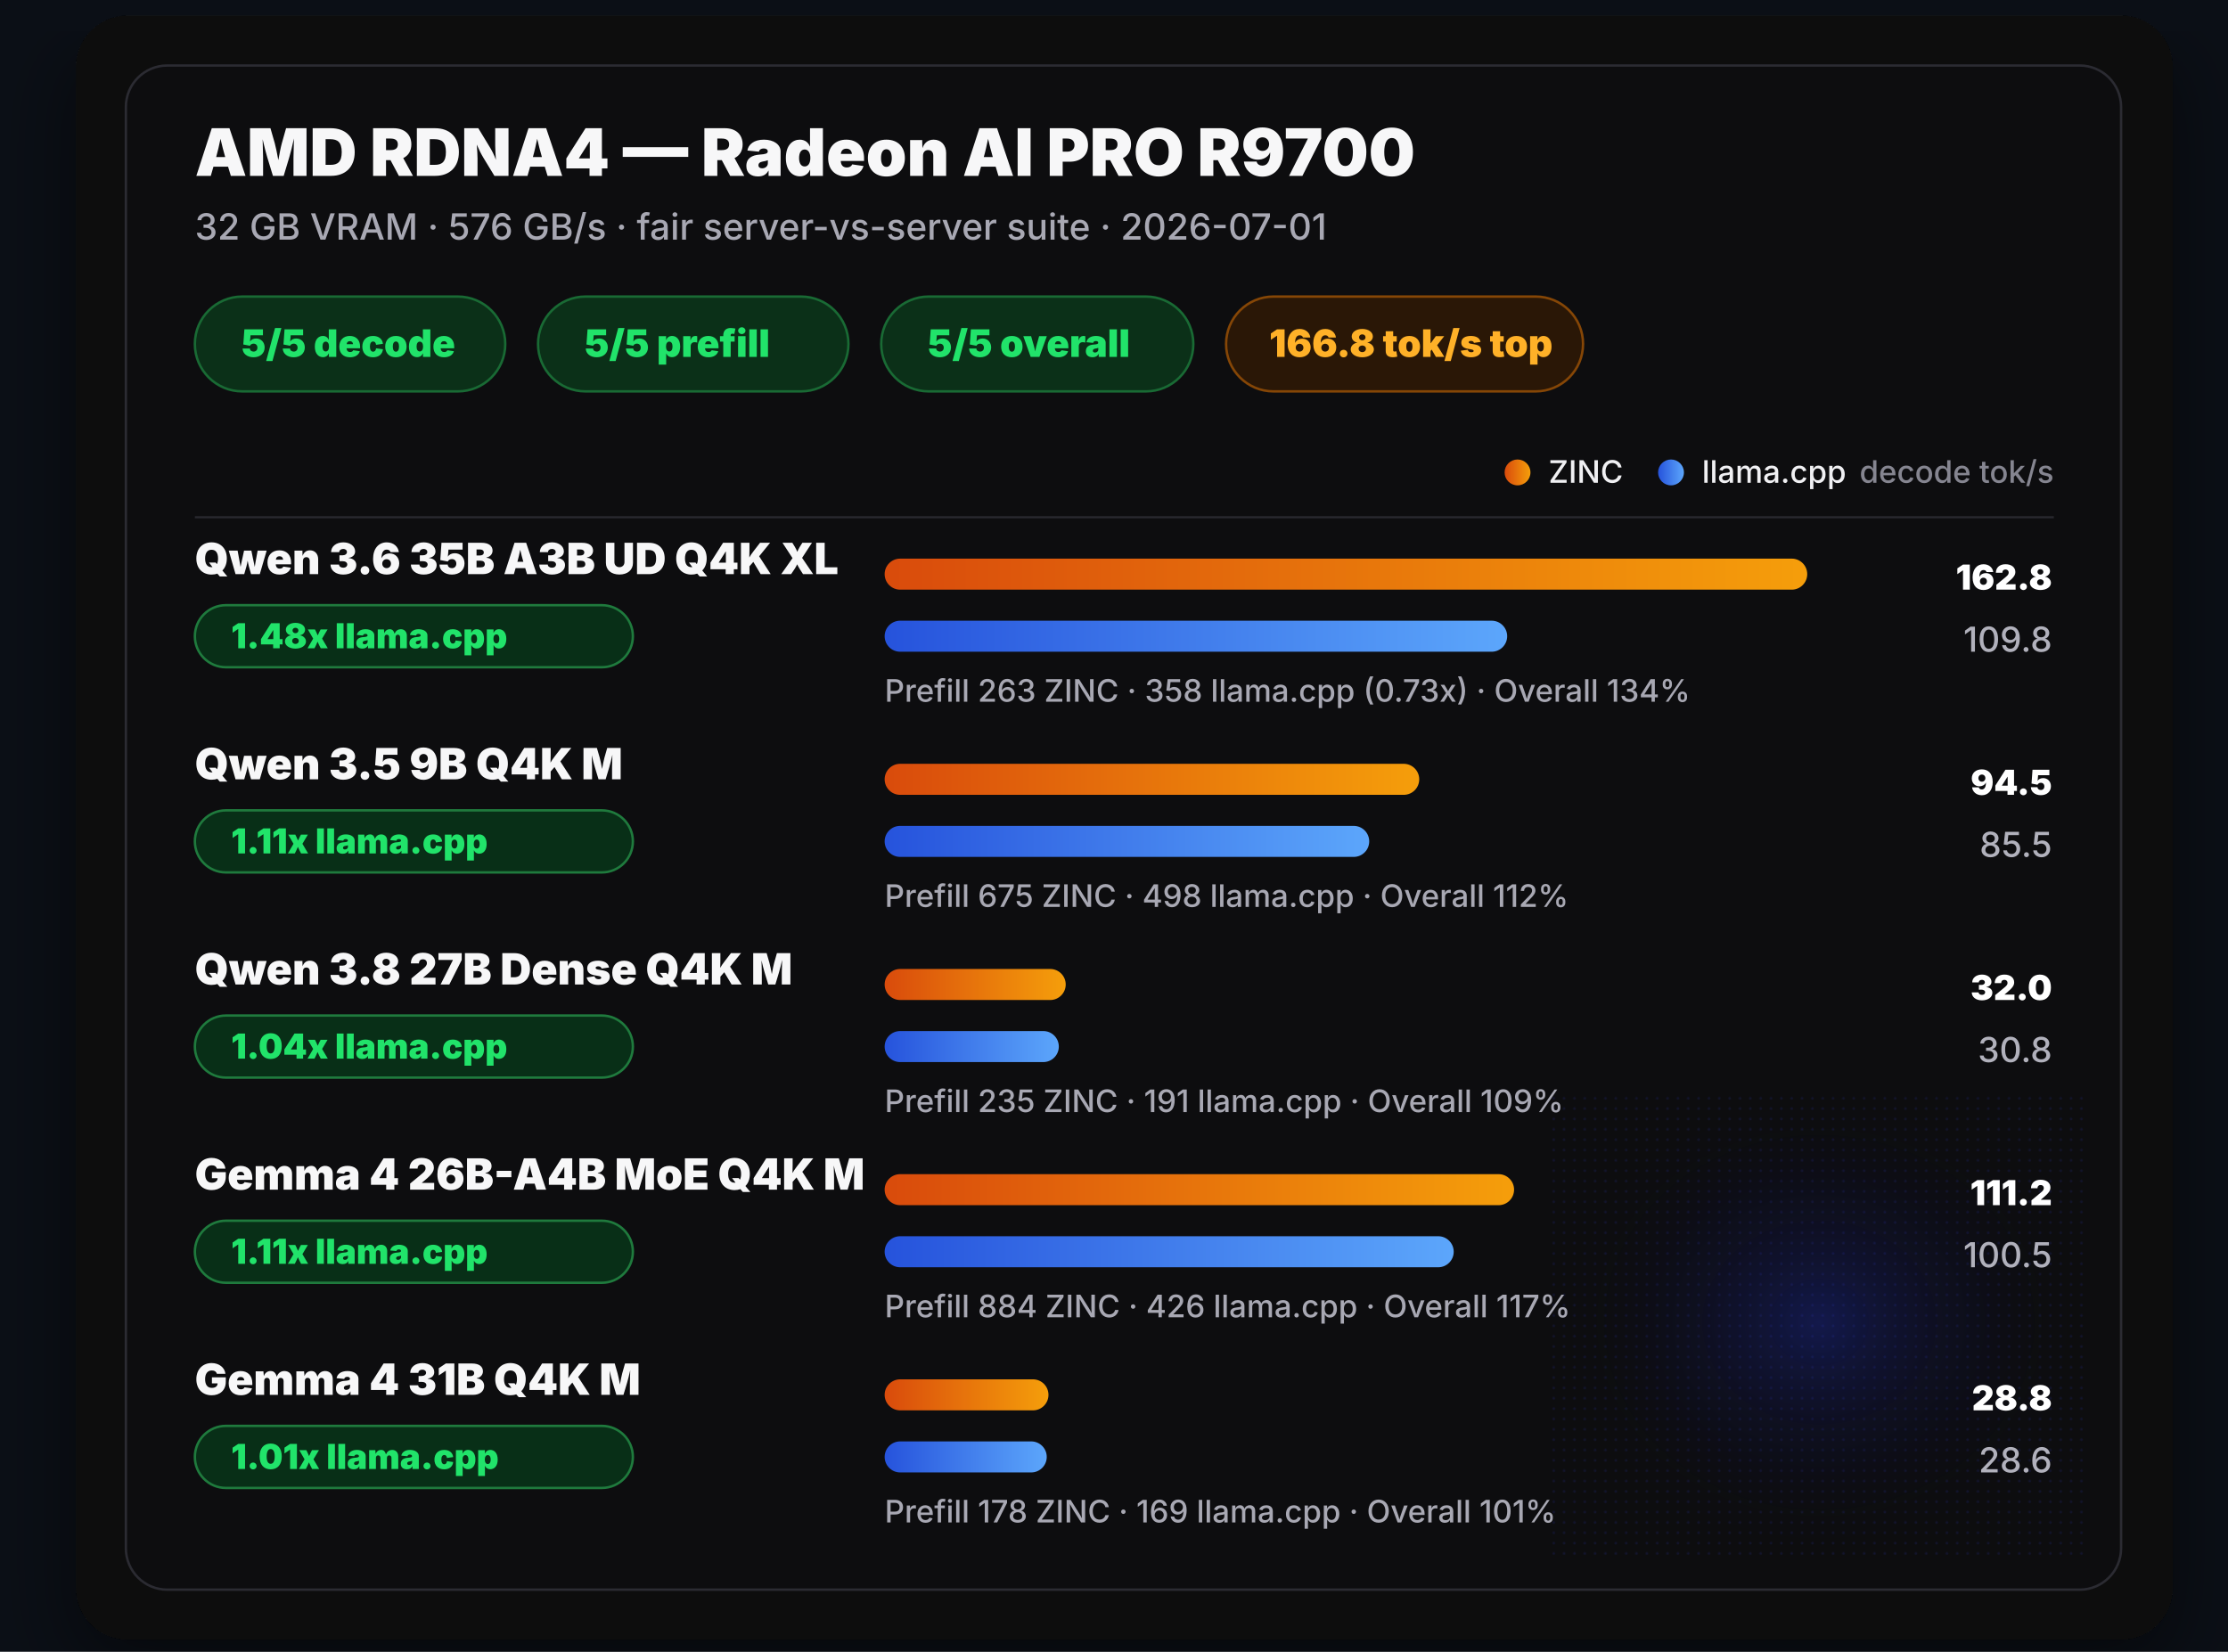
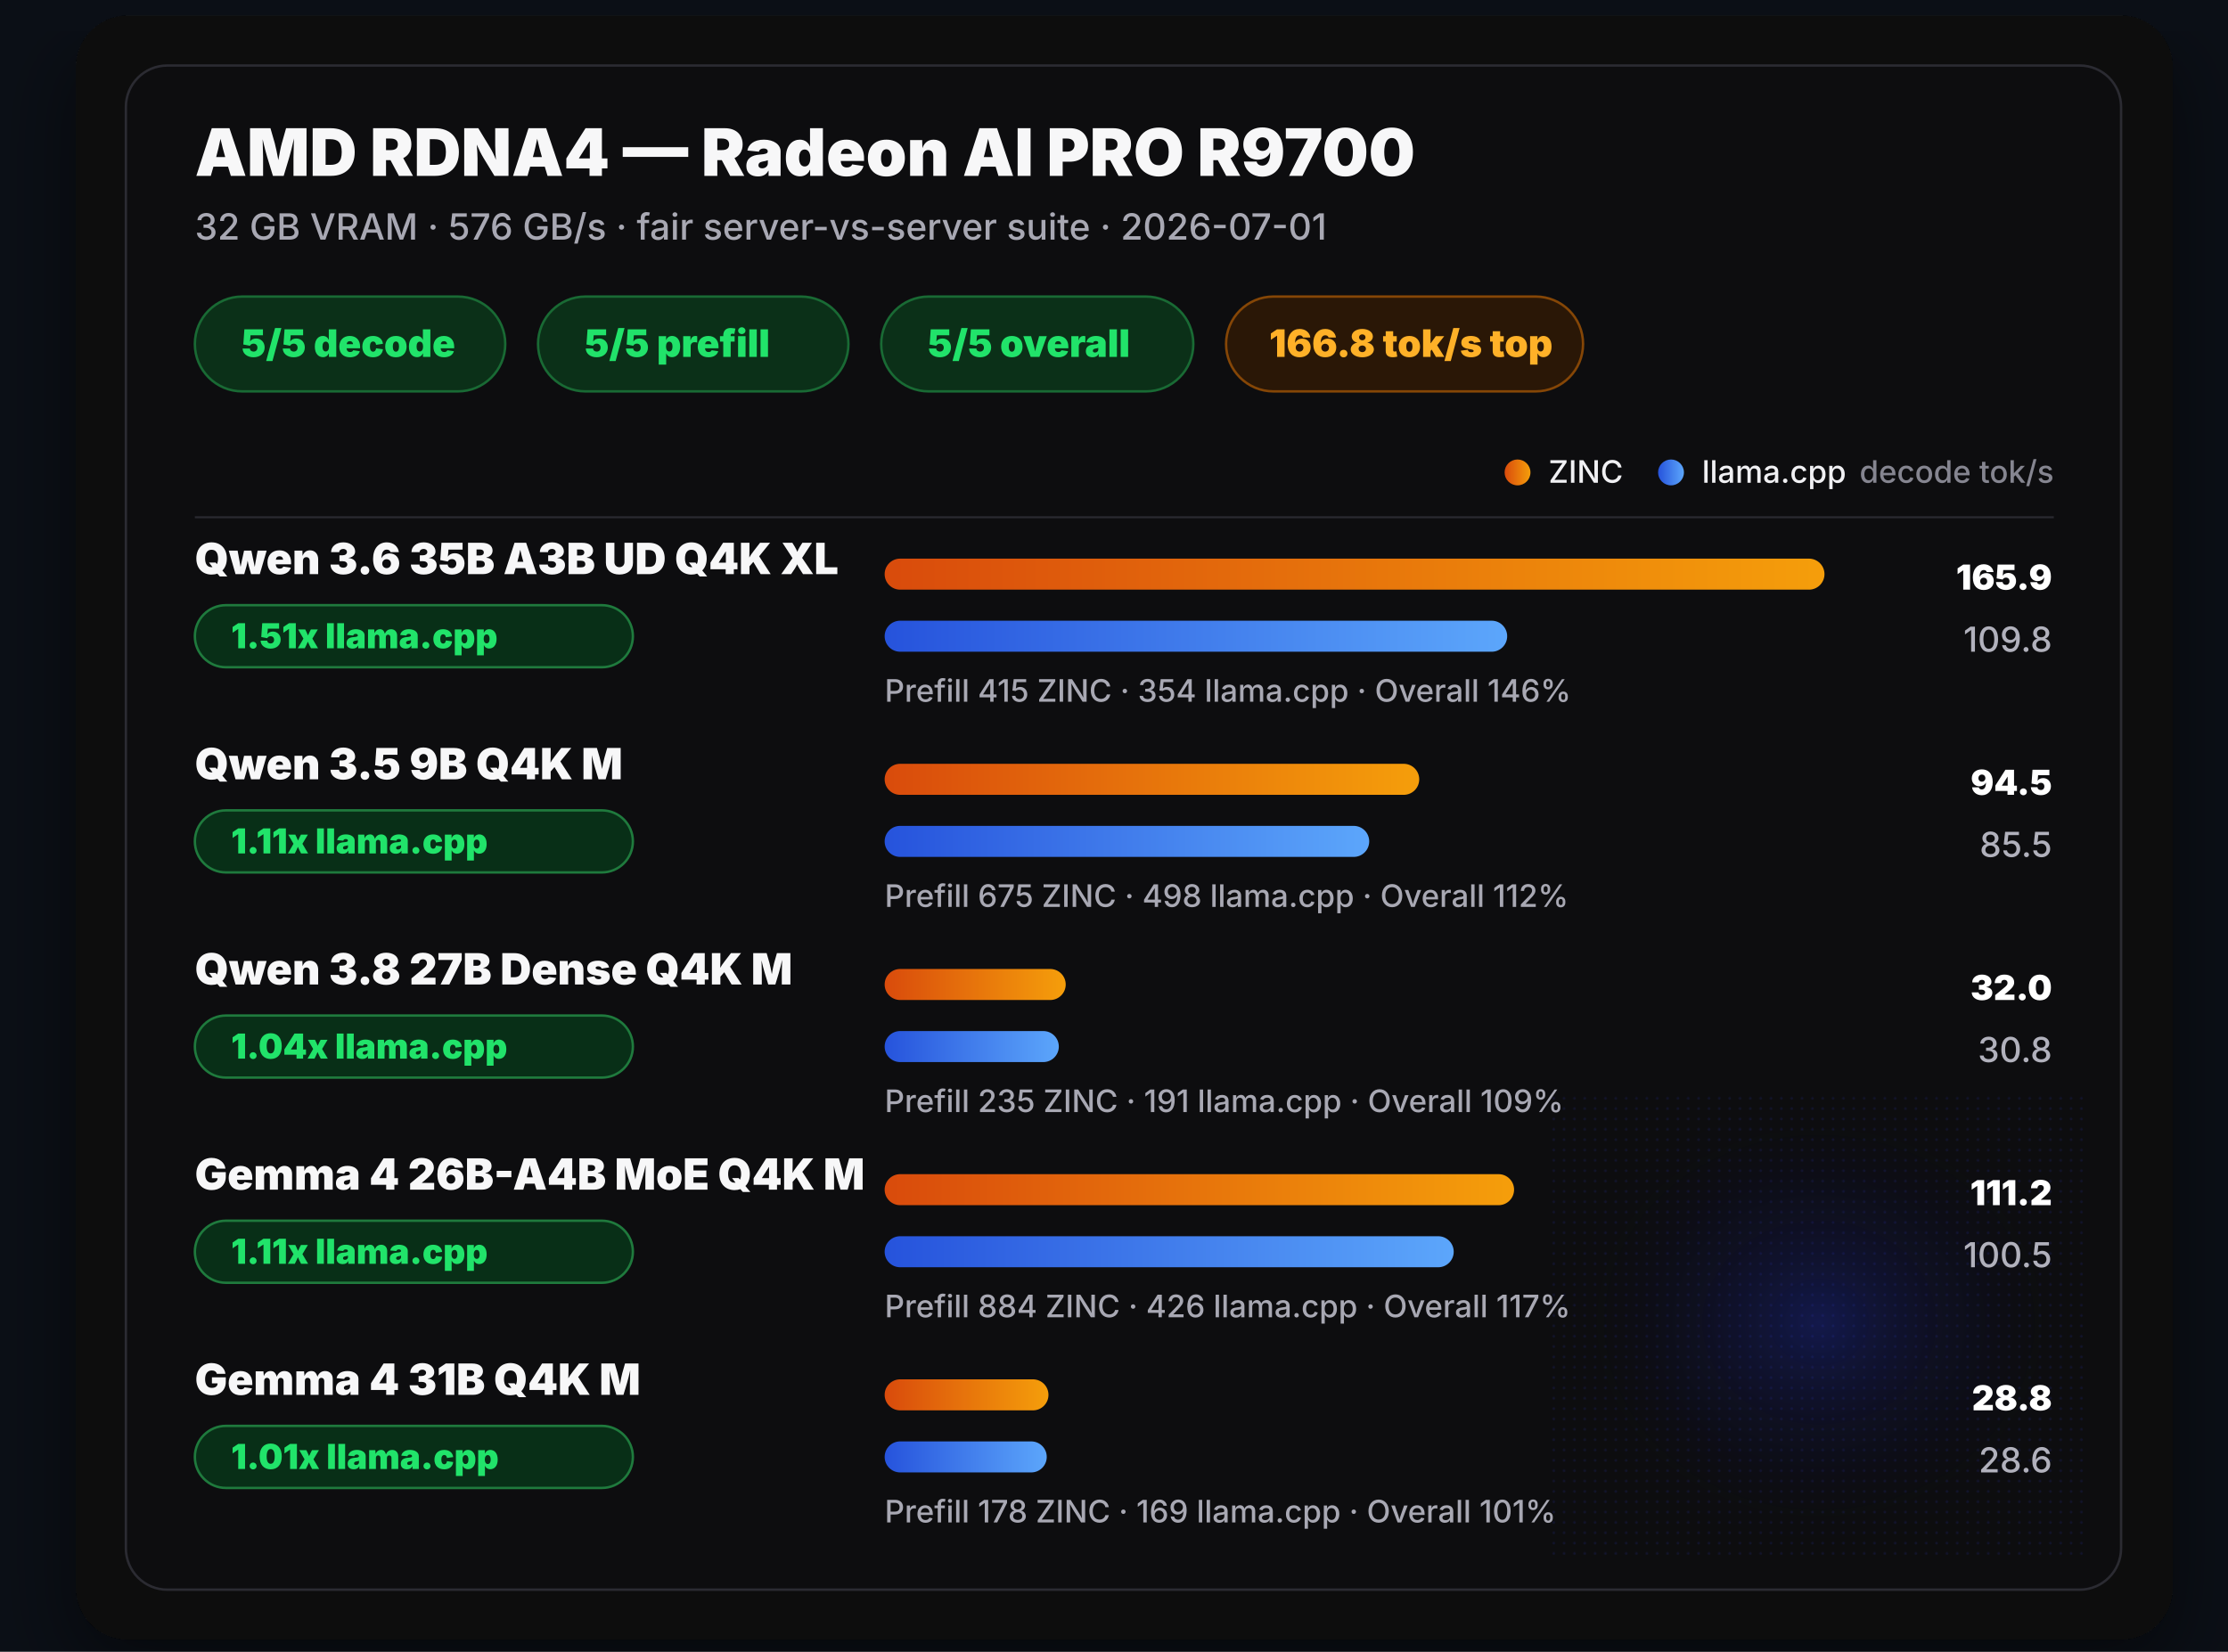
<svg xmlns="http://www.w3.org/2000/svg" width="1292" height="958" viewBox="0 0 1292 958" role="img" aria-labelledby="title desc">
  <defs>
    <linearGradient id="zincBar" x1="0" y1="0" x2="1" y2="0">
      <stop offset="0%" stop-color="#d94b0c" />
      <stop offset="100%" stop-color="#f59e0b" />
    </linearGradient>
    <linearGradient id="llamaBar" x1="0" y1="0" x2="1" y2="0">
      <stop offset="0%" stop-color="#2653dc" />
      <stop offset="100%" stop-color="#5ca6fb" />
    </linearGradient>
    <radialGradient id="cornerGlow" cx="50%" cy="50%" r="50%">
      <stop offset="0%" stop-color="#243cff" stop-opacity="0.35" />
      <stop offset="48%" stop-color="#1721a8" stop-opacity="0.14" />
      <stop offset="100%" stop-color="#000000" stop-opacity="0" />
    </radialGradient>
    <pattern id="dots" width="6" height="6" patternUnits="userSpaceOnUse">
      <circle cx="1" cy="1" r="0.8" fill="#3847ff" opacity="0.26" />
    </pattern>
    <filter id="outerShadow" x="-4%" y="-4%" width="108%" height="112%">
      <feDropShadow dx="0" dy="18" stdDeviation="24" flood-color="#000000" flood-opacity="0.48" />
    </filter>
  </defs>
  <rect width="1292" height="958" fill="#0b0f16" />
  <rect x="44" y="9" width="1216" height="942" rx="30" fill="#08090b" filter="url(#outerShadow)" />
  <rect x="73" y="38" width="1157" height="884" rx="24" fill="#0d0d0f" stroke="#2b2b32" stroke-width="1.4" />
  <rect x="900" y="632" width="310" height="270" fill="url(#cornerGlow)" opacity="0.72" />
  <rect x="900" y="632" width="310" height="270" fill="url(#dots)" opacity="0.42" />
  <g font-family="Inter, -apple-system, BlinkMacSystemFont, 'Segoe UI', sans-serif">
    <text x="113" y="102" fill="#f7f7f8" font-size="38" font-weight="850" letter-spacing="0">AMD RDNA4 — Radeon AI PRO R9700</text>
    <text x="113" y="139" fill="#a8a8b3" font-size="21" font-weight="500" letter-spacing="0">32 GB VRAM · 576 GB/s · fair server-vs-server suite · 2026-07-01</text>
    <g transform="translate(113 172)">
      <rect width="180" height="55" rx="27.5" fill="#0b3018" stroke="#196a34" stroke-width="1.4" />
      <text x="27" y="35" fill="#21e36a" font-size="22" font-weight="850">5/5 decode</text>
    </g>
    <g transform="translate(312 172)">
      <rect width="180" height="55" rx="27.5" fill="#0b3018" stroke="#196a34" stroke-width="1.4" />
      <text x="27" y="35" fill="#21e36a" font-size="22" font-weight="850">5/5 prefill</text>
    </g>
    <g transform="translate(511 172)">
      <rect width="181" height="55" rx="27.5" fill="#0b3018" stroke="#196a34" stroke-width="1.4" />
      <text x="27" y="35" fill="#21e36a" font-size="22" font-weight="850">5/5 overall</text>
    </g>
    <g transform="translate(711 172)">
      <rect width="207" height="55" rx="27.5" fill="#2a1706" stroke="#854606" stroke-width="1.4" />
      <text x="25" y="35" fill="#ffb128" font-size="22" font-weight="850">166.8 tok/s top</text>
    </g>
    <g font-size="18" font-weight="500">
      <circle cx="880" cy="274" r="7.5" fill="url(#zincBar)" />
      <text x="898" y="280" fill="#f0f0f3">ZINC</text>
      <circle cx="969" cy="274" r="7.5" fill="url(#llamaBar)" />
      <text x="987" y="280" fill="#f0f0f3">llama.cpp</text>
      <text x="1191" y="280" fill="#858590" text-anchor="end">decode tok/s</text>
    </g>
    <line x1="113" y1="300" x2="1191" y2="300" stroke="#29292f" stroke-width="1.2" />
    <g transform="translate(113 315)">
      <text x="0" y="18" fill="#f7f7f8" font-size="25" font-weight="850">Qwen 3.6 35B A3B UD Q4K XL</text>
      <rect x="0" y="36" width="254" height="36" rx="18" fill="#082f17" stroke="#1f7a3d" stroke-width="1.4" />
-       <text x="21" y="61" fill="#21e36a" font-size="20" font-weight="850">1.48x llama.cpp</text>
-       <rect x="400" y="9" width="535" height="18" rx="9" fill="url(#zincBar)" />
+       <text x="21" y="61" fill="#21e36a" font-size="20" font-weight="850">1.51x llama.cpp</text>
+       <rect x="400" y="9" width="545" height="18" rx="9" fill="url(#zincBar)" />
      <rect x="400" y="45" width="361" height="18" rx="9" fill="url(#llamaBar)" />
-       <text x="1077" y="27" fill="#ffffff" font-size="20" font-weight="850" text-anchor="end">162.8</text>
+       <text x="1077" y="27" fill="#ffffff" font-size="20" font-weight="850" text-anchor="end">165.9</text>
      <text x="1077" y="63" fill="#b1b1bc" font-size="20" font-weight="500" text-anchor="end">109.8</text>
-       <text x="400" y="92" fill="#a8a8b3" font-size="18" font-weight="500">Prefill 263 ZINC · 358 llama.cpp (0.73x) · Overall 134%</text>
+       <text x="400" y="92" fill="#a8a8b3" font-size="18" font-weight="500">Prefill 415 ZINC · 354 llama.cpp · Overall 146%</text>
    </g>
    <g transform="translate(113 434)">
      <text x="0" y="18" fill="#f7f7f8" font-size="25" font-weight="850">Qwen 3.5 9B Q4K M</text>
      <rect x="0" y="36" width="254" height="36" rx="18" fill="#082f17" stroke="#1f7a3d" stroke-width="1.4" />
      <text x="21" y="61" fill="#21e36a" font-size="20" font-weight="850">1.11x llama.cpp</text>
      <rect x="400" y="9" width="310" height="18" rx="9" fill="url(#zincBar)" />
      <rect x="400" y="45" width="281" height="18" rx="9" fill="url(#llamaBar)" />
      <text x="1077" y="27" fill="#ffffff" font-size="20" font-weight="850" text-anchor="end">94.5</text>
      <text x="1077" y="63" fill="#b1b1bc" font-size="20" font-weight="500" text-anchor="end">85.5</text>
      <text x="400" y="92" fill="#a8a8b3" font-size="18" font-weight="500">Prefill 675 ZINC · 498 llama.cpp · Overall 112%</text>
    </g>
    <g transform="translate(113 553)">
      <text x="0" y="18" fill="#f7f7f8" font-size="25" font-weight="850">Qwen 3.8 27B Dense Q4K M</text>
      <rect x="0" y="36" width="254" height="36" rx="18" fill="#082f17" stroke="#1f7a3d" stroke-width="1.4" />
      <text x="21" y="61" fill="#21e36a" font-size="20" font-weight="850">1.04x llama.cpp</text>
      <rect x="400" y="9" width="105" height="18" rx="9" fill="url(#zincBar)" />
      <rect x="400" y="45" width="101" height="18" rx="9" fill="url(#llamaBar)" />
      <text x="1077" y="27" fill="#ffffff" font-size="20" font-weight="850" text-anchor="end">32.0</text>
      <text x="1077" y="63" fill="#b1b1bc" font-size="20" font-weight="500" text-anchor="end">30.8</text>
      <text x="400" y="92" fill="#a8a8b3" font-size="18" font-weight="500">Prefill 235 ZINC · 191 llama.cpp · Overall 109%</text>
    </g>
    <g transform="translate(113 672)">
      <text x="0" y="18" fill="#f7f7f8" font-size="25" font-weight="850">Gemma 4 26B-A4B MoE Q4K M</text>
      <rect x="0" y="36" width="254" height="36" rx="18" fill="#082f17" stroke="#1f7a3d" stroke-width="1.4" />
      <text x="21" y="61" fill="#21e36a" font-size="20" font-weight="850">1.11x llama.cpp</text>
      <rect x="400" y="9" width="365" height="18" rx="9" fill="url(#zincBar)" />
      <rect x="400" y="45" width="330" height="18" rx="9" fill="url(#llamaBar)" />
      <text x="1077" y="27" fill="#ffffff" font-size="20" font-weight="850" text-anchor="end">111.2</text>
      <text x="1077" y="63" fill="#b1b1bc" font-size="20" font-weight="500" text-anchor="end">100.5</text>
      <text x="400" y="92" fill="#a8a8b3" font-size="18" font-weight="500">Prefill 884 ZINC · 426 llama.cpp · Overall 117%</text>
    </g>
    <g transform="translate(113 791)">
      <text x="0" y="18" fill="#f7f7f8" font-size="25" font-weight="850">Gemma 4 31B Q4K M</text>
      <rect x="0" y="36" width="254" height="36" rx="18" fill="#082f17" stroke="#1f7a3d" stroke-width="1.4" />
      <text x="21" y="61" fill="#21e36a" font-size="20" font-weight="850">1.01x llama.cpp</text>
      <rect x="400" y="9" width="95" height="18" rx="9" fill="url(#zincBar)" />
      <rect x="400" y="45" width="94" height="18" rx="9" fill="url(#llamaBar)" />
      <text x="1077" y="27" fill="#ffffff" font-size="20" font-weight="850" text-anchor="end">28.8</text>
      <text x="1077" y="63" fill="#b1b1bc" font-size="20" font-weight="500" text-anchor="end">28.6</text>
      <text x="400" y="92" fill="#a8a8b3" font-size="18" font-weight="500">Prefill 178 ZINC · 169 llama.cpp · Overall 101%</text>
    </g>
  </g>
</svg>
